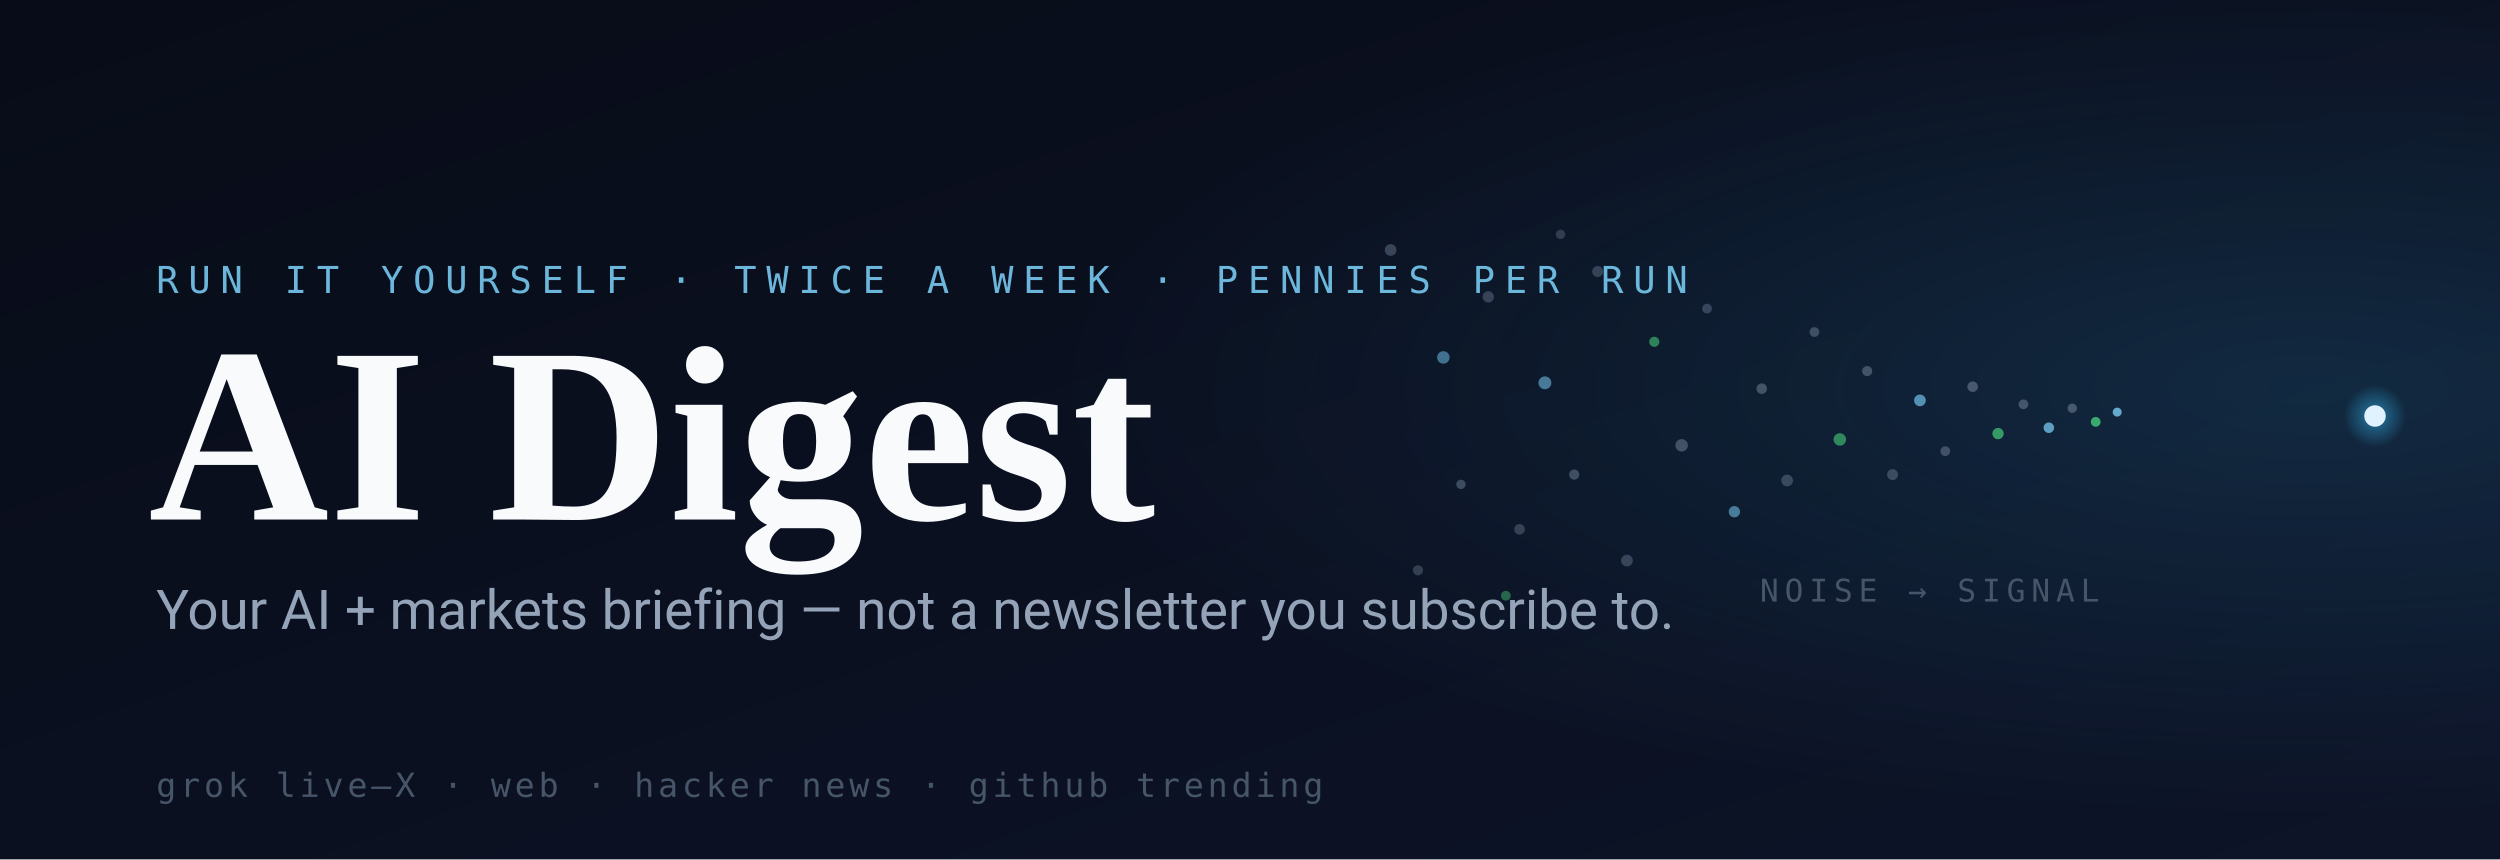
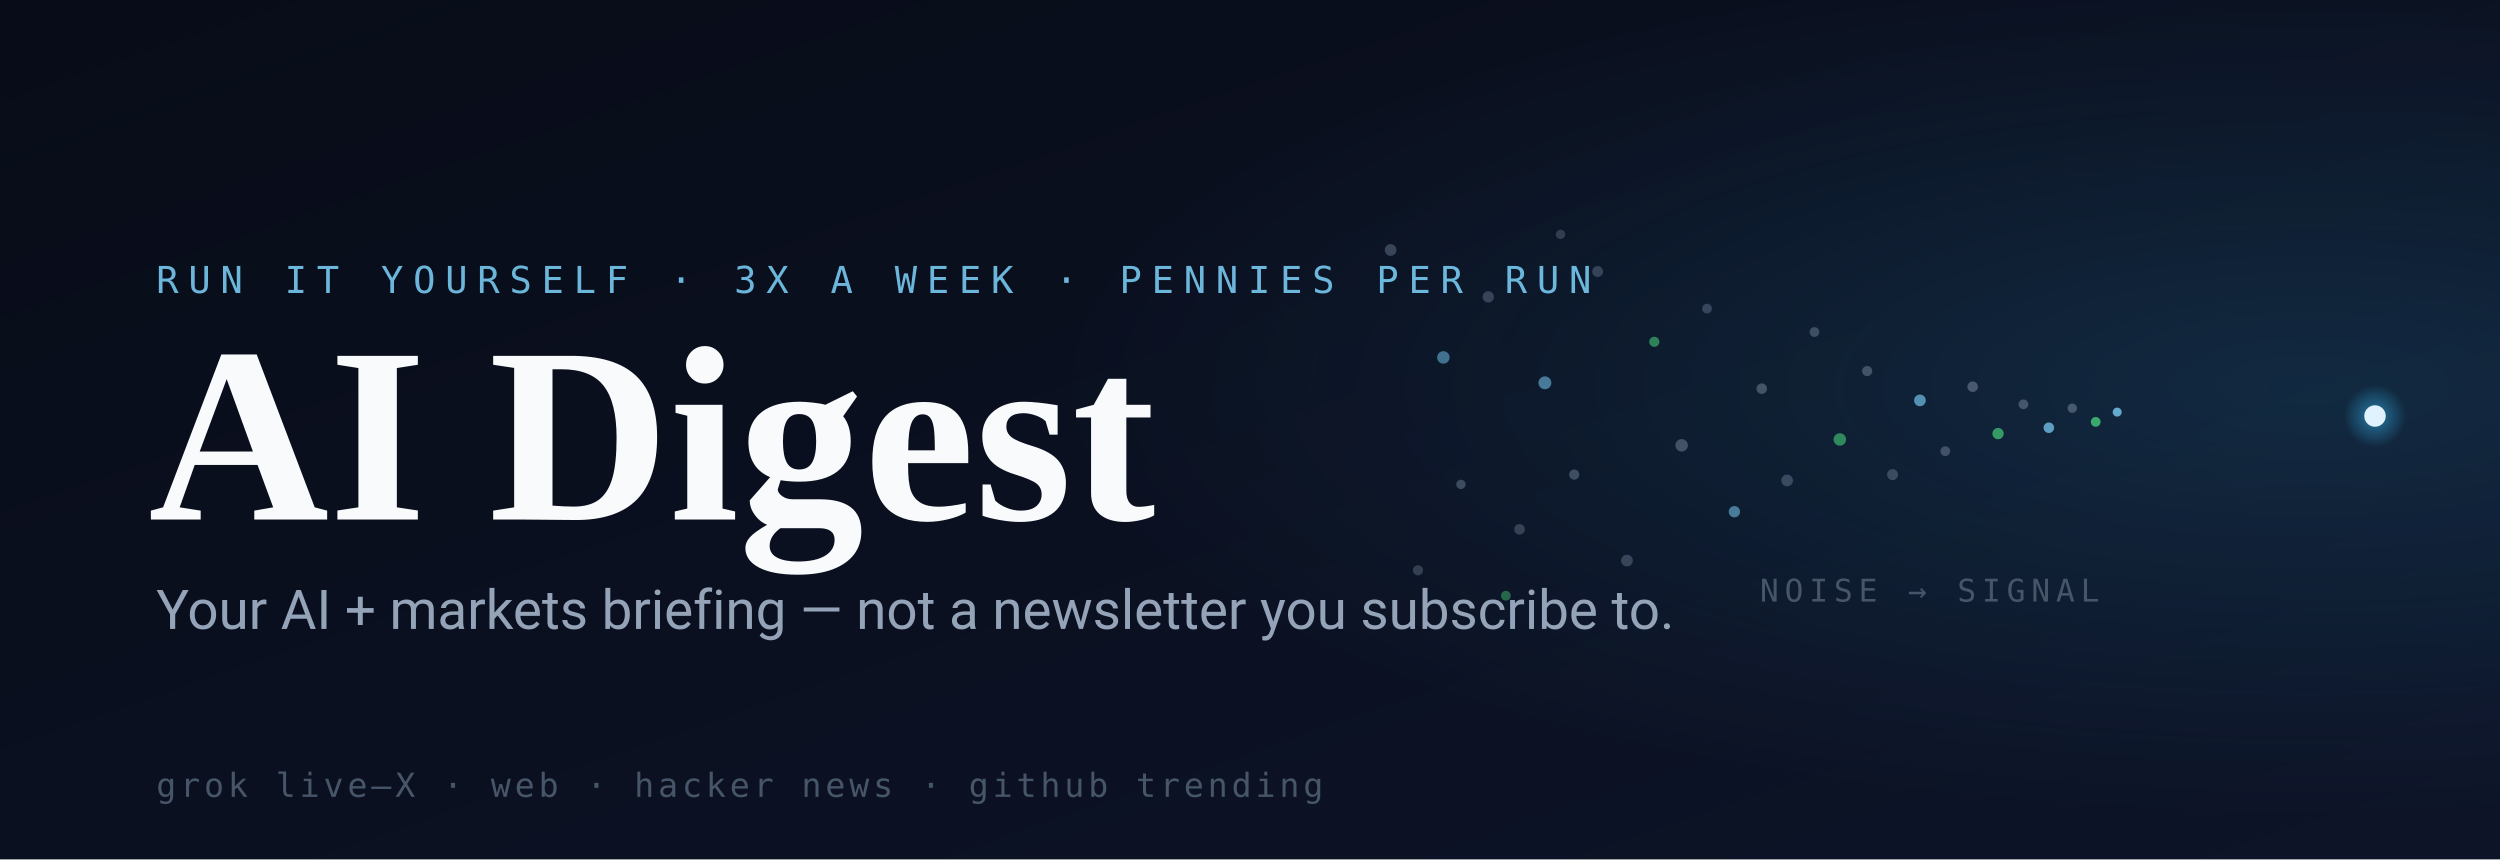
<svg xmlns="http://www.w3.org/2000/svg" viewBox="0 0 1280 440" width="1280" height="440" role="img" aria-label="AI Digest — noise to signal">
  <defs>
    <linearGradient id="bg" x1="0" y1="0" x2="1" y2="1">
      <stop offset="0" stop-color="#080c18" />
      <stop offset="1" stop-color="#0d1428" />
    </linearGradient>
    <linearGradient id="signal" x1="0" y1="0" x2="1" y2="0">
      <stop offset="0" stop-color="#4ade80" />
      <stop offset="1" stop-color="#38bdf8" />
    </linearGradient>
    <radialGradient id="glow" cx="0.92" cy="0.45" r="0.5">
      <stop offset="0" stop-color="#38bdf8" stop-opacity="0.14" />
      <stop offset="1" stop-color="#38bdf8" stop-opacity="0" />
    </radialGradient>
    <radialGradient id="nodeGlow" cx="0.5" cy="0.5" r="0.5">
      <stop offset="0" stop-color="#38bdf8" stop-opacity="0.55" />
      <stop offset="1" stop-color="#38bdf8" stop-opacity="0" />
    </radialGradient>
  </defs>
  <rect width="1280" height="440" fill="url(#bg)" />
  <rect width="1280" height="440" fill="url(#glow)" />
  <g>
    <circle cx="712" cy="128" r="3.0" fill="#64748b" opacity="0.50" />
    <circle cx="726" cy="292" r="2.6" fill="#64748b" opacity="0.44" />
    <circle cx="739" cy="183" r="3.2" fill="#7dd3fc" opacity="0.48" />
    <circle cx="748" cy="248" r="2.4" fill="#64748b" opacity="0.55" />
    <circle cx="762" cy="152" r="2.9" fill="#64748b" opacity="0.48" />
    <circle cx="771" cy="305" r="2.5" fill="#4ade80" opacity="0.40" />
    <circle cx="778" cy="271" r="2.7" fill="#64748b" opacity="0.46" />
    <circle cx="791" cy="196" r="3.3" fill="#7dd3fc" opacity="0.52" />
    <circle cx="799" cy="120" r="2.4" fill="#64748b" opacity="0.42" />
    <circle cx="806" cy="243" r="2.6" fill="#64748b" opacity="0.58" />
    <circle cx="818" cy="139" r="2.8" fill="#64748b" opacity="0.46" />
    <circle cx="833" cy="287" r="3.0" fill="#64748b" opacity="0.48" />
    <circle cx="847" cy="175" r="2.6" fill="#4ade80" opacity="0.52" />
    <circle cx="861" cy="228" r="3.2" fill="#64748b" opacity="0.60" />
    <circle cx="874" cy="158" r="2.5" fill="#64748b" opacity="0.48" />
    <circle cx="888" cy="262" r="2.9" fill="#7dd3fc" opacity="0.52" />
    <circle cx="902" cy="199" r="2.7" fill="#64748b" opacity="0.62" />
    <circle cx="915" cy="246" r="3.0" fill="#64748b" opacity="0.50" />
    <circle cx="929" cy="170" r="2.5" fill="#64748b" opacity="0.55" />
    <circle cx="942" cy="225" r="3.2" fill="#4ade80" opacity="0.55" />
    <circle cx="956" cy="190" r="2.6" fill="#64748b" opacity="0.60" />
    <circle cx="969" cy="243" r="2.8" fill="#64748b" opacity="0.52" />
    <circle cx="983" cy="205" r="3.0" fill="#7dd3fc" opacity="0.62" />
    <circle cx="996" cy="231" r="2.5" fill="#64748b" opacity="0.58" />
    <circle cx="1010" cy="198" r="2.7" fill="#64748b" opacity="0.66" />
    <circle cx="1023" cy="222" r="2.9" fill="#4ade80" opacity="0.64" />
    <circle cx="1036" cy="207" r="2.5" fill="#64748b" opacity="0.62" />
    <circle cx="1049" cy="219" r="2.7" fill="#7dd3fc" opacity="0.70" />
    <circle cx="1061" cy="209" r="2.4" fill="#64748b" opacity="0.66" />
    <circle cx="1073" cy="216" r="2.5" fill="#4ade80" opacity="0.72" />
    <circle cx="1084" cy="211" r="2.3" fill="#7dd3fc" opacity="0.76" />
    <line x1="1094" y1="213" x2="1216" y2="213" stroke="url(#signal)" stroke-width="6" stroke-linecap="round" />
    <circle cx="1216" cy="213" r="16" fill="url(#nodeGlow)" />
    <circle cx="1216" cy="213" r="5.5" fill="#e0f2fe" />
    <text x="988" y="308" text-anchor="middle" font-family="ui-monospace, SFMono-Regular, Menlo, monospace" font-size="16" letter-spacing="3" fill="#475569">NOISE → SIGNAL</text>
  </g>
-   <text x="80" y="150" font-family="ui-monospace, SFMono-Regular, Menlo, monospace" font-size="19" letter-spacing="5" fill="#7dd3fc" opacity="0.85">RUN IT YOURSELF · TWICE A WEEK · PENNIES PER RUN</text>
+   <text x="80" y="150" font-family="ui-monospace, SFMono-Regular, Menlo, monospace" font-size="19" letter-spacing="5" fill="#7dd3fc" opacity="0.85">RUN IT YOURSELF · 3X A WEEK · PENNIES PER RUN</text>
  <text x="76" y="266" font-family="Georgia, 'Times New Roman', serif" font-size="128" font-weight="700" fill="#f8fafc">AI Digest</text>
  <text x="80" y="322" font-family="-apple-system, 'Segoe UI', Roboto, sans-serif" font-size="28" fill="#94a3b8">Your AI + markets briefing — not a newsletter you subscribe to.</text>
  <text x="80" y="408" font-family="ui-monospace, SFMono-Regular, Menlo, monospace" font-size="17" letter-spacing="2" fill="#475569">grok live–X · web · hacker news · github trending</text>
</svg>
